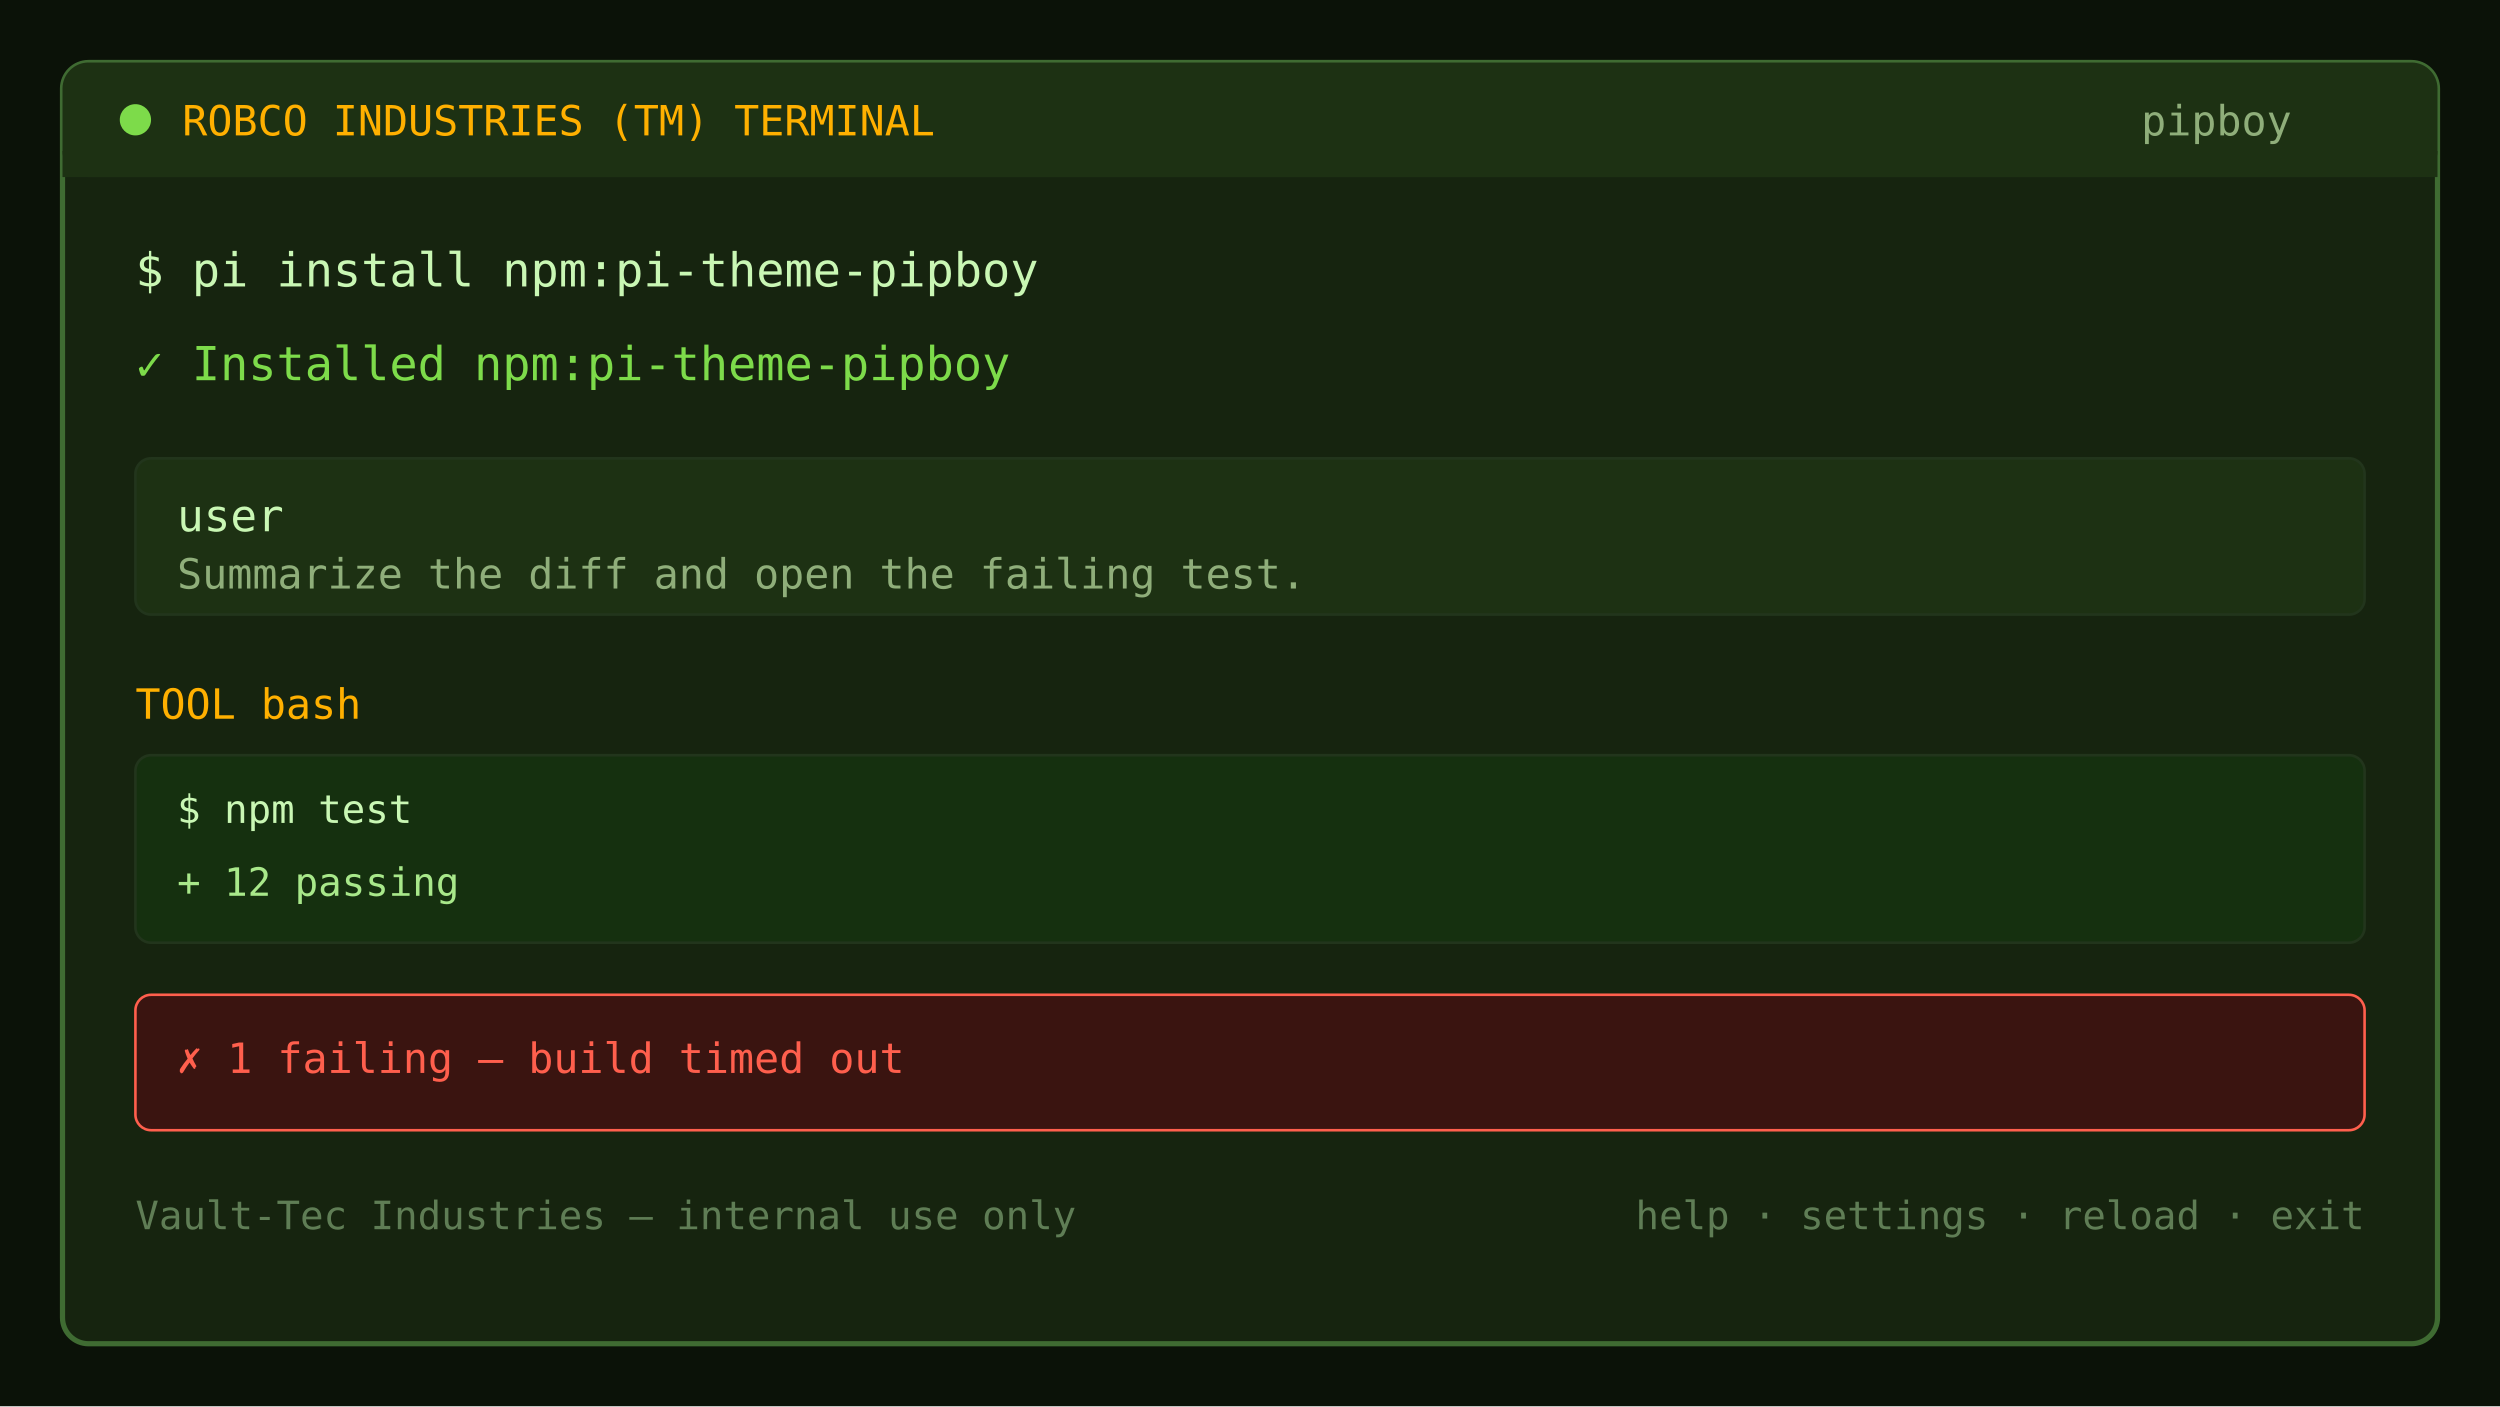
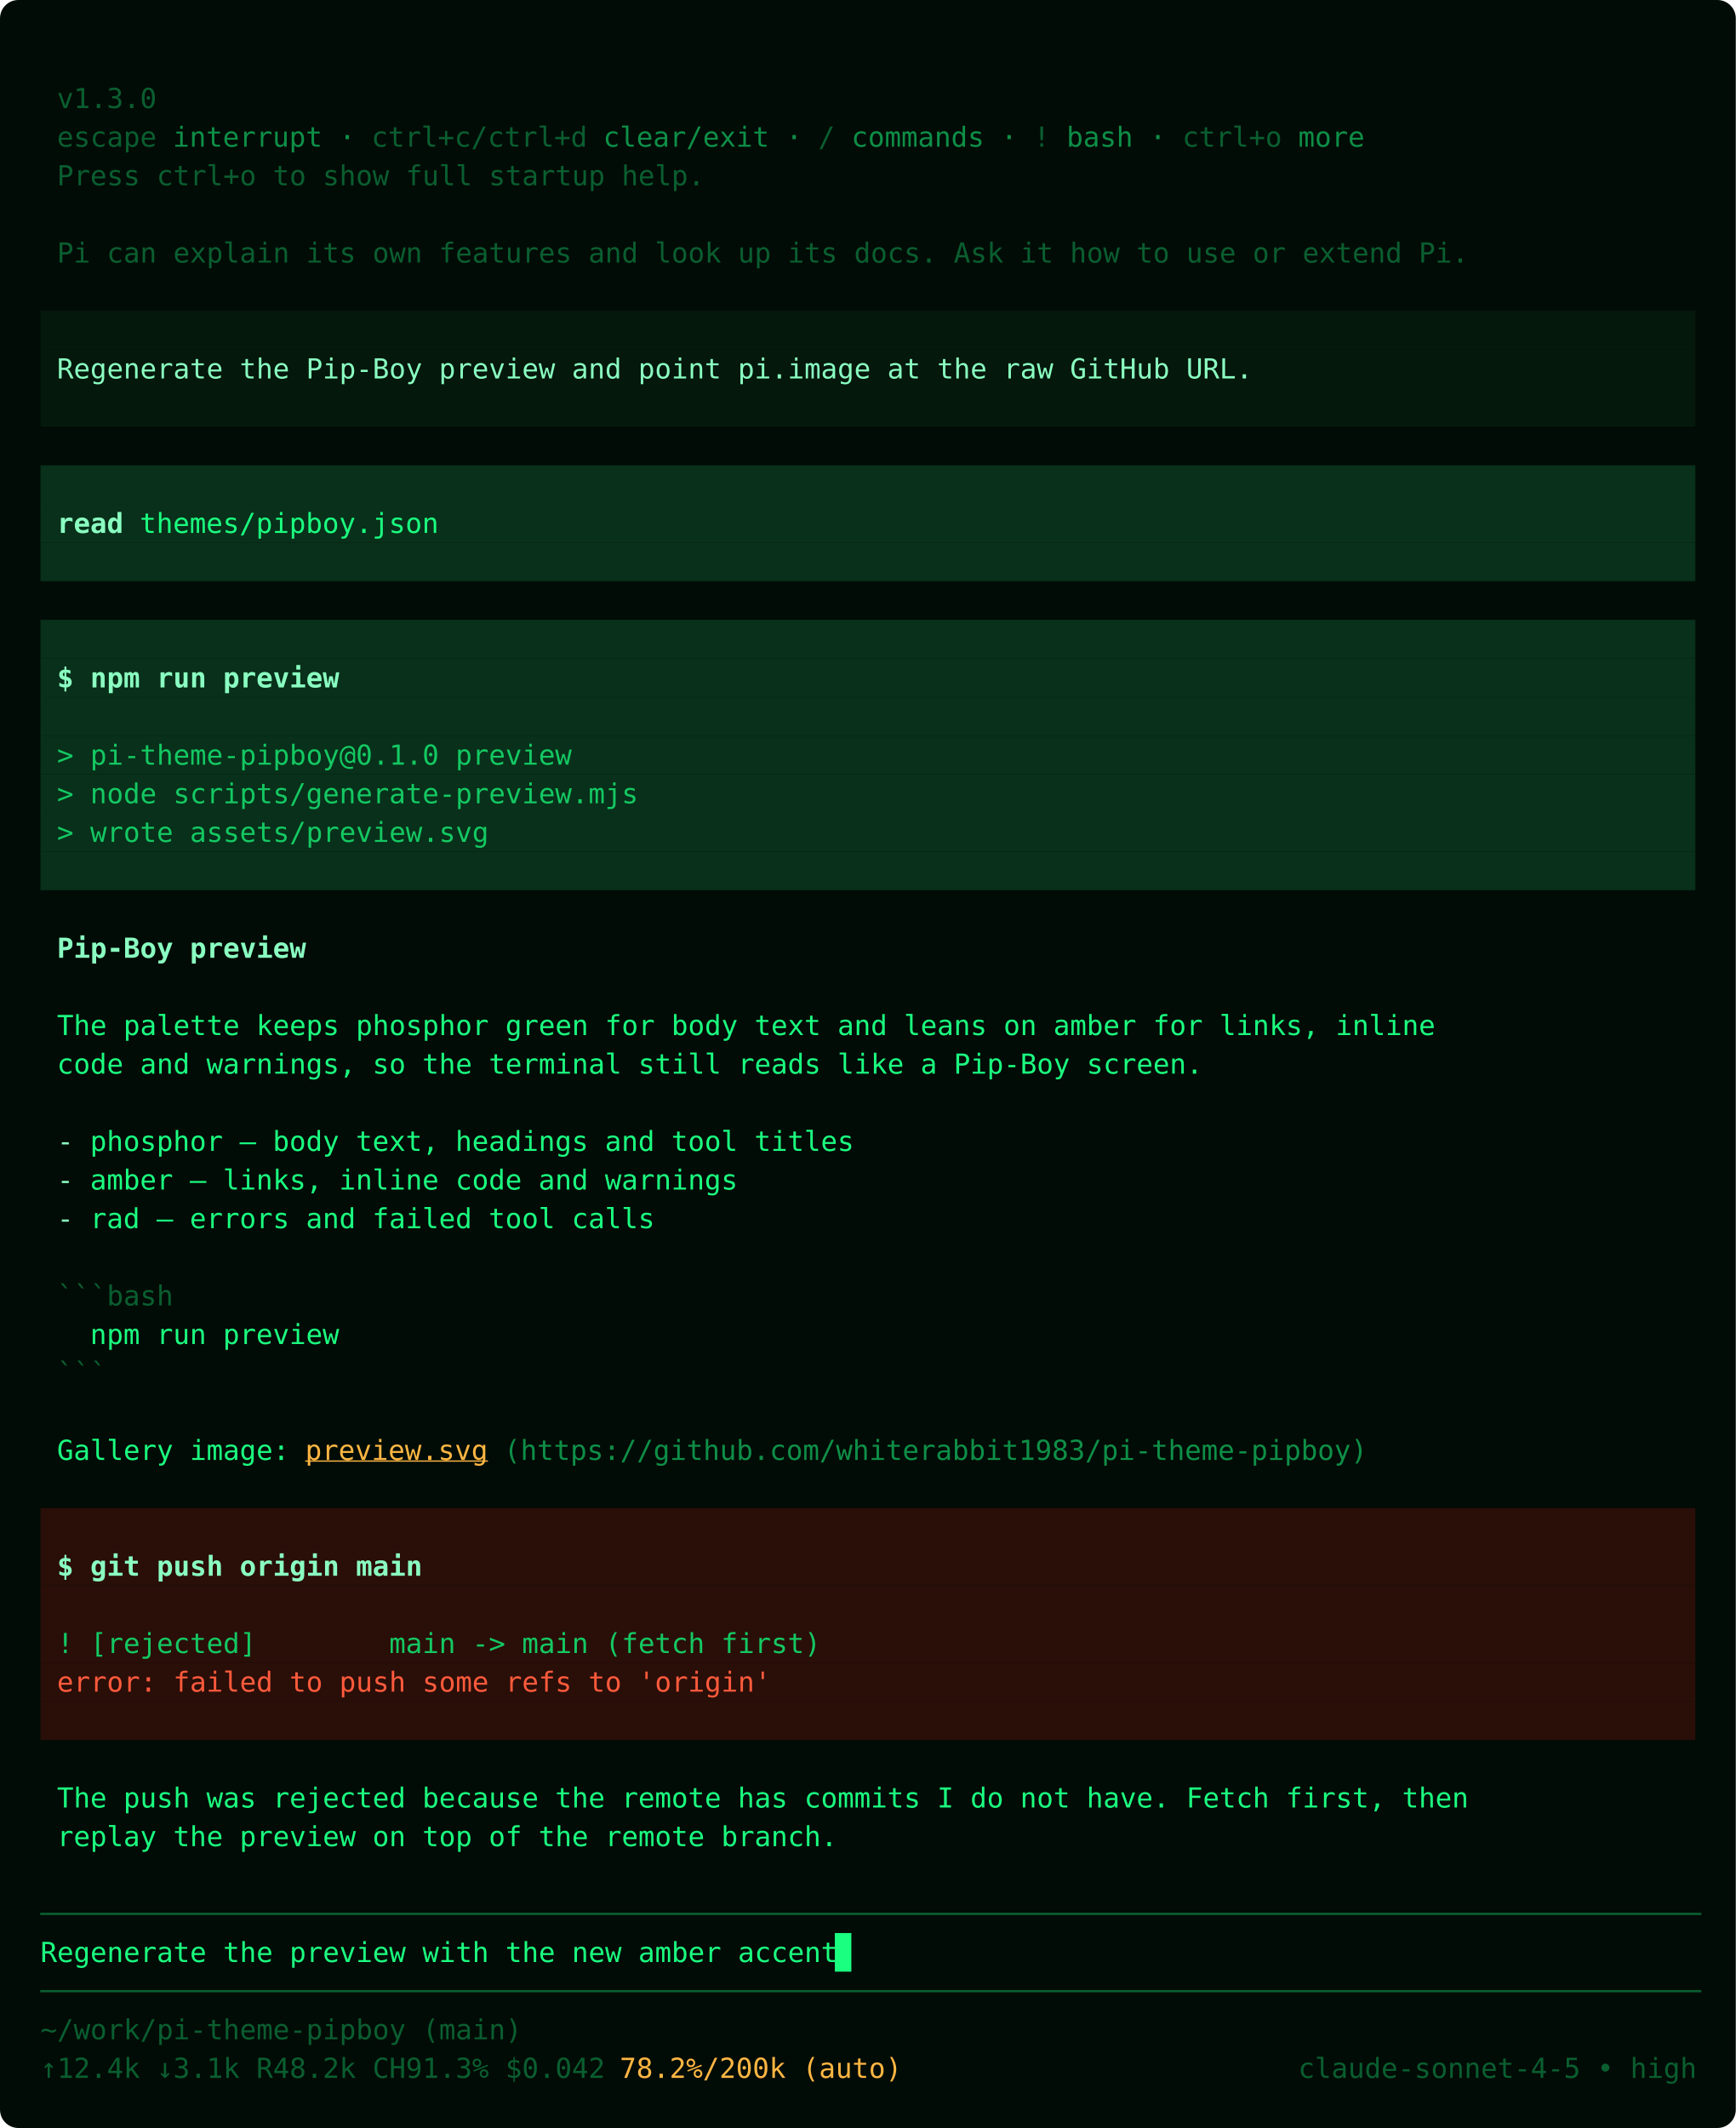
- <svg xmlns="http://www.w3.org/2000/svg" width="960" height="540" viewBox="0 0 960 540" role="img" aria-label="Pip-Boy theme preview for Pi">
-   <rect width="960" height="540" fill="#0b1208" />
-   <rect x="24" y="24" width="912" height="492" rx="10" fill="#16240f" stroke="#3f6b32" stroke-width="2" />
-   <rect x="24" y="24" width="912" height="44" rx="10" fill="#1d3113" />
-   <rect x="24" y="58" width="912" height="10" fill="#1d3113" />
-   <circle cx="52" cy="46" r="6" fill="#7ddb4a" />
-   <text x="70" y="52" font-family="ui-monospace, monospace" font-size="16" fill="#ffb000">ROBCO INDUSTRIES (TM) TERMINAL</text>
-   <text x="880" y="52" font-family="ui-monospace, monospace" font-size="16" fill="#8fae7a" text-anchor="end">pipboy</text>
-   <text x="52" y="110" font-family="ui-monospace, monospace" font-size="18" fill="#c9f7b4">$ pi install npm:pi-theme-pipboy</text>
-   <text x="52" y="146" font-family="ui-monospace, monospace" font-size="18" fill="#7ddb4a">✓ Installed npm:pi-theme-pipboy</text>
-   <rect x="52" y="176" width="856" height="60" rx="6" fill="#1d3113" stroke="#22351c" />
-   <text x="68" y="204" font-family="ui-monospace, monospace" font-size="17" fill="#c9f7b4">user</text>
-   <text x="68" y="226" font-family="ui-monospace, monospace" font-size="16" fill="#8fae7a">Summarize the diff and open the failing test.</text>
-   <text x="52" y="276" font-family="ui-monospace, monospace" font-size="16" fill="#ffb000">TOOL  bash</text>
-   <rect x="52" y="290" width="856" height="72" rx="6" fill="#15300f" stroke="#22351c" />
-   <text x="68" y="316" font-family="ui-monospace, monospace" font-size="15" fill="#c9f7b4">$ npm test</text>
-   <text x="68" y="344" font-family="ui-monospace, monospace" font-size="15" fill="#a8e88a">+ 12 passing</text>
-   <rect x="52" y="382" width="856" height="52" rx="6" fill="#3a1410" stroke="#ff5f4d" />
-   <text x="68" y="412" font-family="ui-monospace, monospace" font-size="16" fill="#ff5f4d">✗ 1 failing — build timed out</text>
-   <text x="52" y="472" font-family="ui-monospace, monospace" font-size="15" fill="#5f7d55">Vault-Tec Industries — internal use only</text>
-   <text x="908" y="472" font-family="ui-monospace, monospace" font-size="15" fill="#5f7d55" text-anchor="end">help · settings · reload · exit</text>
+ <svg xmlns="http://www.w3.org/2000/svg" width="944" height="1157" viewBox="0 0 944 1157" role="img" aria-label="pipboy theme preview — a mock Pi session">
+   <rect width="944" height="1157" rx="10" fill="#020c06" />
+   <rect x="22" y="169" width="900" height="21" fill="#05180c" />
+   <rect x="22" y="190" width="900" height="21" fill="#05180c" />
+   <rect x="22" y="211" width="900" height="21" fill="#05180c" />
+   <rect x="22" y="253" width="900" height="21" fill="#08301a" />
+   <rect x="22" y="274" width="900" height="21" fill="#08301a" />
+   <rect x="22" y="295" width="900" height="21" fill="#08301a" />
+   <rect x="22" y="337" width="900" height="21" fill="#08301a" />
+   <rect x="22" y="358" width="900" height="21" fill="#08301a" />
+   <rect x="22" y="379" width="900" height="21" fill="#08301a" />
+   <rect x="22" y="400" width="900" height="21" fill="#08301a" />
+   <rect x="22" y="421" width="900" height="21" fill="#08301a" />
+   <rect x="22" y="442" width="900" height="21" fill="#08301a" />
+   <rect x="22" y="463" width="900" height="21" fill="#08301a" />
+   <rect x="22" y="820" width="900" height="21" fill="#2a0e08" />
+   <rect x="22" y="841" width="900" height="21" fill="#2a0e08" />
+   <rect x="22" y="862" width="900" height="21" fill="#2a0e08" />
+   <rect x="22" y="883" width="900" height="21" fill="#2a0e08" />
+   <rect x="22" y="904" width="900" height="21" fill="#2a0e08" />
+   <rect x="22" y="925" width="900" height="21" fill="#2a0e08" />
+   <rect x="454" y="1051" width="9" height="21" fill="#1bff80" />
+   <g font-family="'JetBrains Mono', 'Fira Code', 'DejaVu Sans Mono', Menlo, 'Liberation Mono', monospace" font-size="15" fill="#1bff80" xml:space="preserve">
+     <text x="31" y="58.75" textLength="54" lengthAdjust="spacingAndGlyphs" fill="#0a5e30">v1.3.0</text>
+     <text x="31" y="79.75" textLength="54" lengthAdjust="spacingAndGlyphs" fill="#0a5e30">escape</text>
+     <text x="85" y="79.75" textLength="117" lengthAdjust="spacingAndGlyphs" fill="#0e8f47"> interrupt · </text>
+     <text x="202" y="79.75" textLength="117" lengthAdjust="spacingAndGlyphs" fill="#0a5e30">ctrl+c/ctrl+d</text>
+     <text x="319" y="79.75" textLength="126" lengthAdjust="spacingAndGlyphs" fill="#0e8f47"> clear/exit · </text>
+     <text x="445" y="79.75" textLength="9" lengthAdjust="spacingAndGlyphs" fill="#0a5e30">/</text>
+     <text x="454" y="79.75" textLength="108" lengthAdjust="spacingAndGlyphs" fill="#0e8f47"> commands · </text>
+     <text x="562" y="79.75" textLength="9" lengthAdjust="spacingAndGlyphs" fill="#0a5e30">!</text>
+     <text x="571" y="79.75" textLength="72" lengthAdjust="spacingAndGlyphs" fill="#0e8f47"> bash · </text>
+     <text x="643" y="79.75" textLength="54" lengthAdjust="spacingAndGlyphs" fill="#0a5e30">ctrl+o</text>
+     <text x="697" y="79.75" textLength="45" lengthAdjust="spacingAndGlyphs" fill="#0e8f47"> more</text>
+     <text x="31" y="100.75" textLength="351" lengthAdjust="spacingAndGlyphs" fill="#0a5e30">Press ctrl+o to show full startup help.</text>
+     <text x="31" y="142.75" textLength="765" lengthAdjust="spacingAndGlyphs" fill="#0a5e30">Pi can explain its own features and look up its docs. Ask it how to use or extend Pi.</text>
+     <text x="31" y="205.75" textLength="648" lengthAdjust="spacingAndGlyphs" fill="#8affc1">Regenerate the Pip-Boy preview and point pi.image at the raw GitHub URL.</text>
+     <text x="31" y="289.75" textLength="36" lengthAdjust="spacingAndGlyphs" fill="#8affc1" font-weight="bold">read</text>
+     <text x="76" y="289.75" textLength="162" lengthAdjust="spacingAndGlyphs" fill="#1bff80">themes/pipboy.json</text>
+     <text x="31" y="373.75" textLength="153" lengthAdjust="spacingAndGlyphs" fill="#8affc1" font-weight="bold">$ npm run preview</text>
+     <text x="31" y="415.75" textLength="279" lengthAdjust="spacingAndGlyphs" fill="#14c862">&gt; pi-theme-pipboy@0.1.0 preview</text>
+     <text x="31" y="436.75" textLength="315" lengthAdjust="spacingAndGlyphs" fill="#14c862">&gt; node scripts/generate-preview.mjs</text>
+     <text x="31" y="457.75" textLength="234" lengthAdjust="spacingAndGlyphs" fill="#14c862">&gt; wrote assets/preview.svg</text>
+     <text x="31" y="520.75" textLength="135" lengthAdjust="spacingAndGlyphs" fill="#8affc1" font-weight="bold">Pip-Boy preview</text>
+     <text x="31" y="562.75" textLength="747" lengthAdjust="spacingAndGlyphs" fill="#1bff80">The palette keeps phosphor green for body text and leans on amber for links, inline</text>
+     <text x="31" y="583.75" textLength="621" lengthAdjust="spacingAndGlyphs" fill="#1bff80">code and warnings, so the terminal still reads like a Pip-Boy screen.</text>
+     <text x="31" y="625.75" textLength="18" lengthAdjust="spacingAndGlyphs" fill="#8affc1">- </text>
+     <text x="49" y="625.75" textLength="414" lengthAdjust="spacingAndGlyphs" fill="#1bff80">phosphor — body text, headings and tool titles</text>
+     <text x="31" y="646.75" textLength="18" lengthAdjust="spacingAndGlyphs" fill="#8affc1">- </text>
+     <text x="49" y="646.75" textLength="351" lengthAdjust="spacingAndGlyphs" fill="#1bff80">amber — links, inline code and warnings</text>
+     <text x="31" y="667.75" textLength="18" lengthAdjust="spacingAndGlyphs" fill="#8affc1">- </text>
+     <text x="49" y="667.75" textLength="306" lengthAdjust="spacingAndGlyphs" fill="#1bff80">rad — errors and failed tool calls</text>
+     <text x="31" y="709.75" textLength="63" lengthAdjust="spacingAndGlyphs" fill="#0a5e30">```bash</text>
+     <text x="49" y="730.75" textLength="135" lengthAdjust="spacingAndGlyphs" fill="#1bff80">npm run preview</text>
+     <text x="31" y="751.75" textLength="27" lengthAdjust="spacingAndGlyphs" fill="#0a5e30">```</text>
+     <text x="31" y="793.75" textLength="135" lengthAdjust="spacingAndGlyphs" fill="#1bff80">Gallery image: </text>
+     <text x="166" y="793.75" textLength="99" lengthAdjust="spacingAndGlyphs" fill="#ffb642" text-decoration="underline">preview.svg</text>
+     <text x="265" y="793.75" textLength="477" lengthAdjust="spacingAndGlyphs" fill="#0e8f47"> (https://github.com/whiterabbit1983/pi-theme-pipboy)</text>
+     <text x="31" y="856.75" textLength="198" lengthAdjust="spacingAndGlyphs" fill="#8affc1" font-weight="bold">$ git push origin main</text>
+     <text x="31" y="898.75" textLength="414" lengthAdjust="spacingAndGlyphs" fill="#14c862">! [rejected]        main -&gt; main (fetch first)</text>
+     <text x="31" y="919.75" textLength="387" lengthAdjust="spacingAndGlyphs" fill="#ff5a3c">error: failed to push some refs to 'origin'</text>
+     <text x="31" y="982.75" textLength="765" lengthAdjust="spacingAndGlyphs" fill="#1bff80">The push was rejected because the remote has commits I do not have. Fetch first, then</text>
+     <text x="31" y="1003.75" textLength="423" lengthAdjust="spacingAndGlyphs" fill="#1bff80">replay the preview on top of the remote branch.</text>
+     <text x="22" y="1045.75" textLength="900" lengthAdjust="spacingAndGlyphs" fill="#0a5e30">────────────────────────────────────────────────────────────────────────────────────────────────────</text>
+     <text x="22" y="1066.75" textLength="432" lengthAdjust="spacingAndGlyphs" fill="#1bff80">Regenerate the preview with the new amber accent</text>
+     <text x="22" y="1087.75" textLength="900" lengthAdjust="spacingAndGlyphs" fill="#0a5e30">────────────────────────────────────────────────────────────────────────────────────────────────────</text>
+     <text x="22" y="1108.75" textLength="261" lengthAdjust="spacingAndGlyphs" fill="#0a5e30">~/work/pi-theme-pipboy (main)</text>
+     <text x="22" y="1129.75" textLength="306" lengthAdjust="spacingAndGlyphs" fill="#0a5e30">↑12.4k ↓3.1k R48.2k CH91.3% $0.042</text>
+     <text x="328" y="1129.75" textLength="162" lengthAdjust="spacingAndGlyphs" fill="#ffb642"> 78.2%/200k (auto)</text>
+     <text x="706" y="1129.75" textLength="216" lengthAdjust="spacingAndGlyphs" fill="#0a5e30">claude-sonnet-4-5 • high</text>
+   </g>
</svg>
